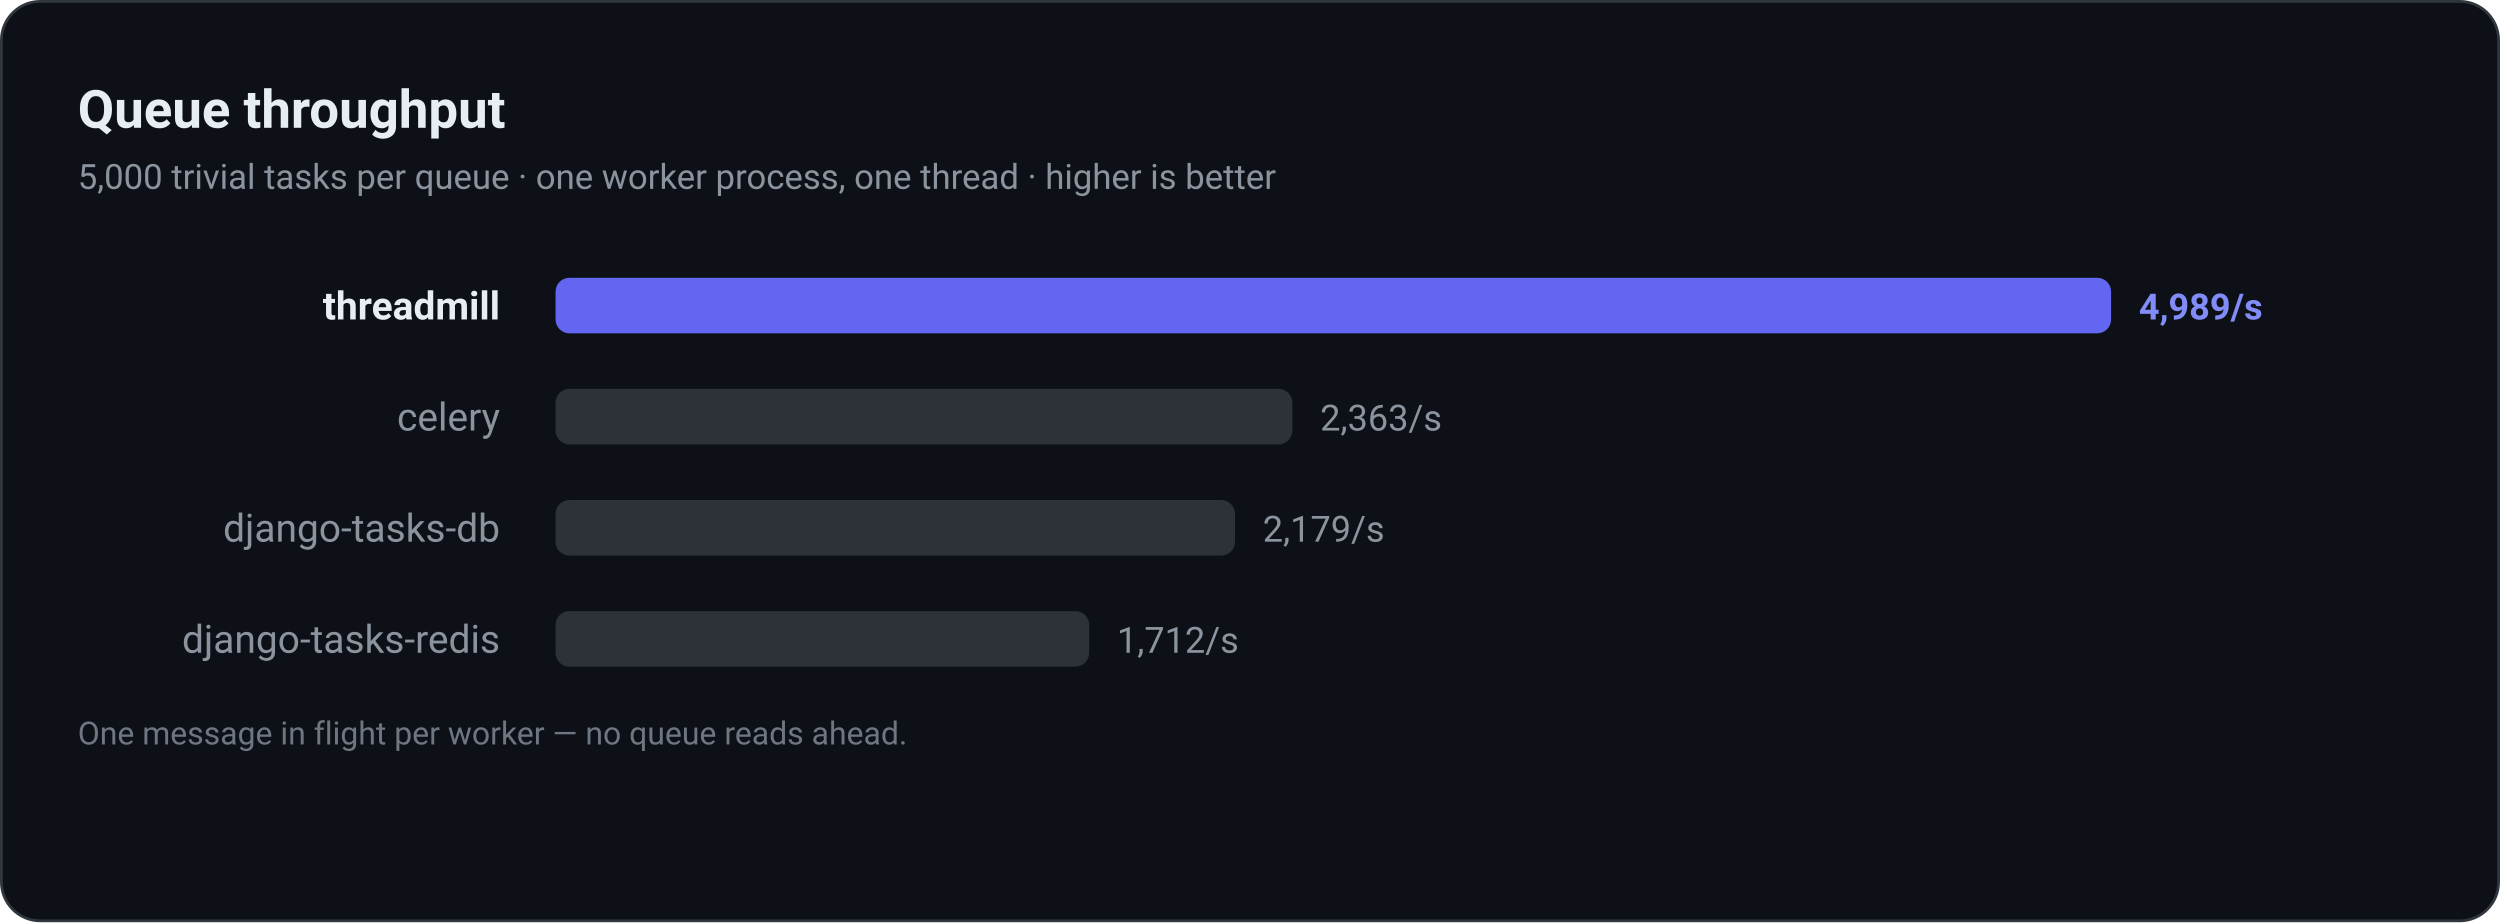
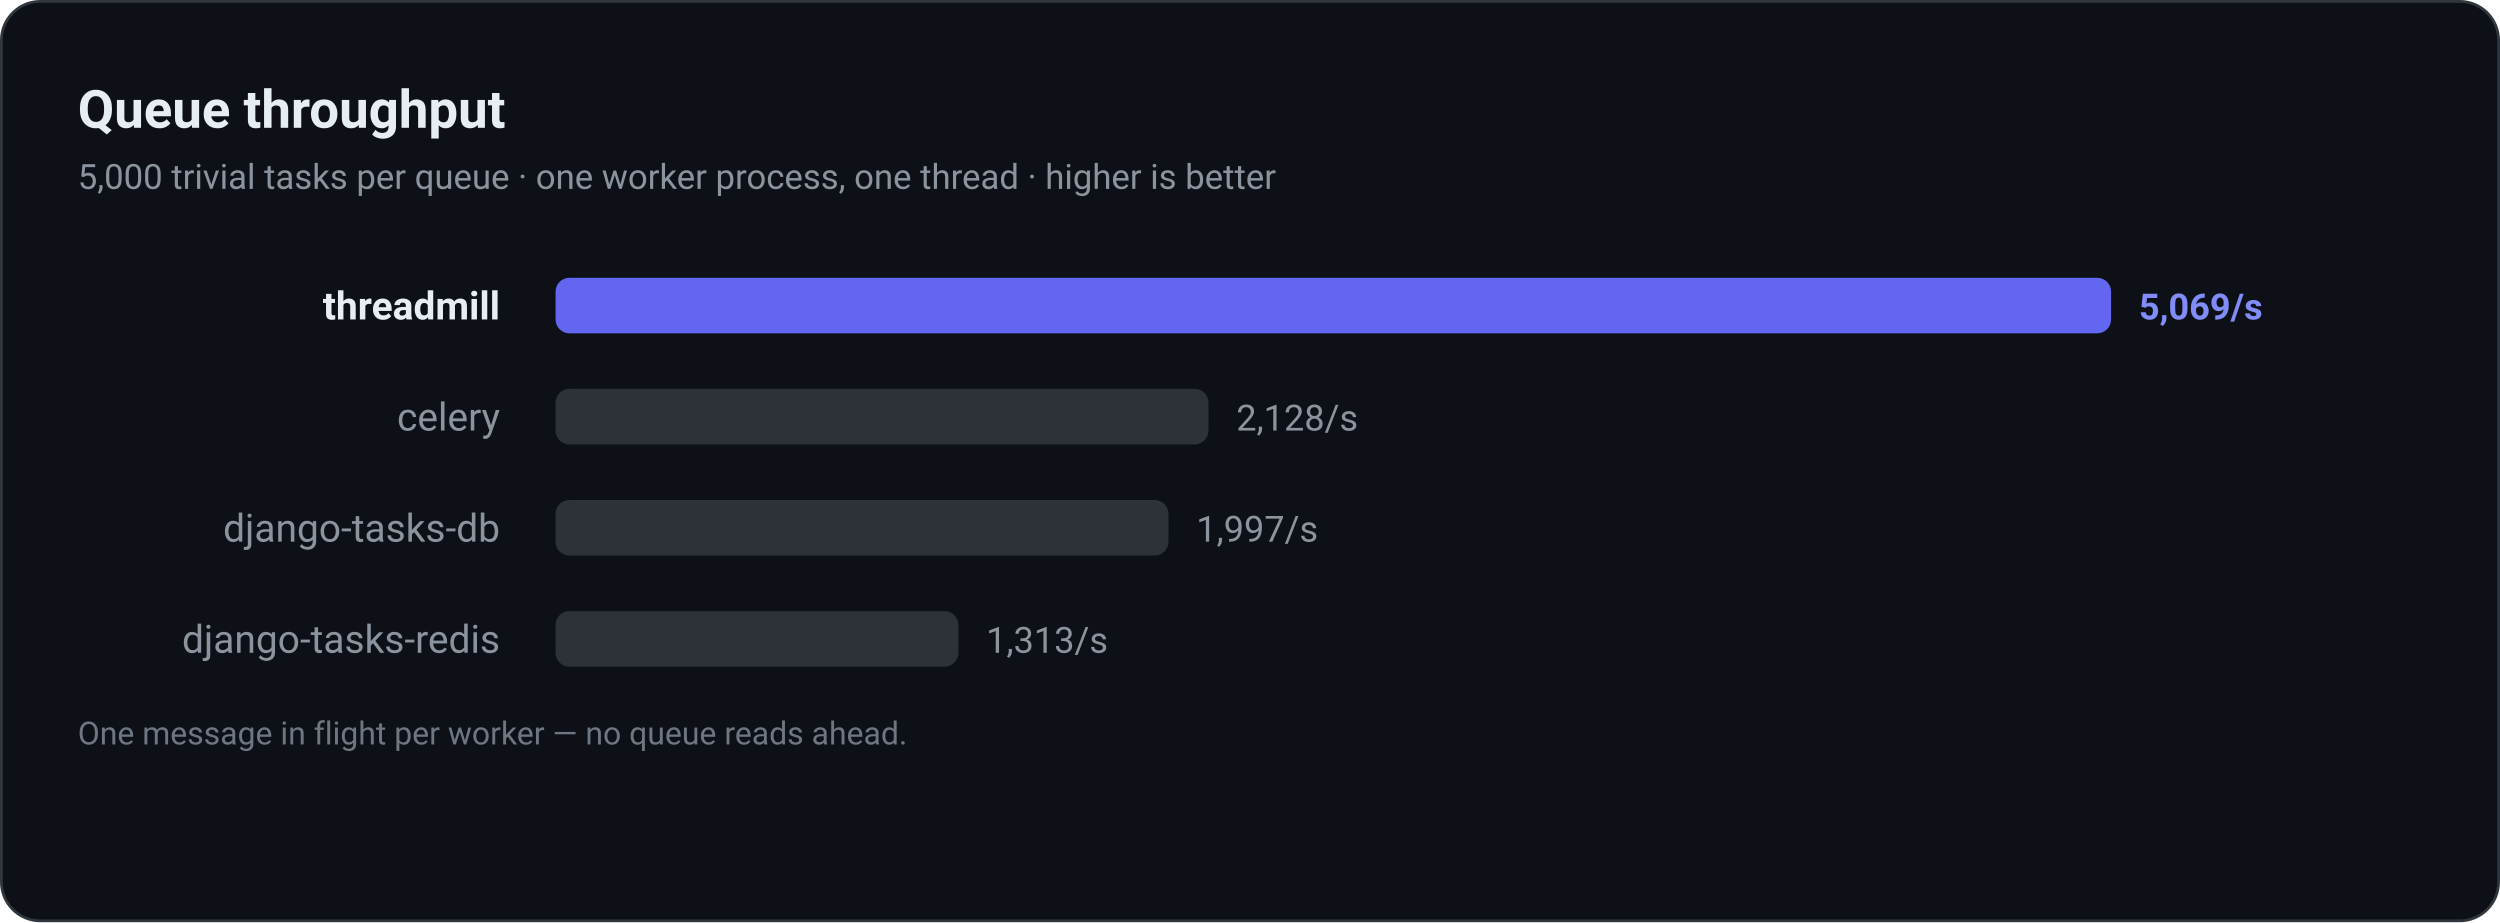
- <svg xmlns="http://www.w3.org/2000/svg" viewBox="0 0 900 332" width="900" height="332" role="img" aria-label="Tasks per second with one worker: threadmill 4,989, celery 2,363, django-tasks-db 2,179, django-tasks-redis 1,712.">
+ <svg xmlns="http://www.w3.org/2000/svg" viewBox="0 0 900 332" width="900" height="332" role="img" aria-label="Tasks per second with one worker: threadmill 5,069, celery 2,128, django-tasks-db 1,997, django-tasks-redis 1,313.">
  <style>svg{max-width:100%;height:auto}</style>
  <rect x="0.5" y="0.5" width="899" height="331" rx="14" fill="#0d1117" stroke="#30363d" />
  <text x="28" y="46" font-family="system-ui, -apple-system, &quot;Segoe UI&quot;, Roboto, &quot;Helvetica Neue&quot;, Arial, sans-serif" font-size="19" font-weight="700" fill="#e6edf3" text-anchor="start">Queue throughput</text>
  <text x="28" y="68" font-family="system-ui, -apple-system, &quot;Segoe UI&quot;, Roboto, &quot;Helvetica Neue&quot;, Arial, sans-serif" font-size="12.5" font-weight="400" fill="#8b949e" text-anchor="start">5,000 trivial tasks per queue · one worker process, one thread · higher is better</text>
  <text x="180" y="115" font-family="system-ui, -apple-system, &quot;Segoe UI&quot;, Roboto, &quot;Helvetica Neue&quot;, Arial, sans-serif" font-size="14" font-weight="700" fill="#e6edf3" text-anchor="end">threadmill</text>
  <rect x="200" y="100" width="560.00" height="20" rx="5" fill="#6366f1" opacity="1" />
-   <text x="770" y="115" font-family="system-ui, -apple-system, &quot;Segoe UI&quot;, Roboto, &quot;Helvetica Neue&quot;, Arial, sans-serif" font-size="13" font-weight="700" fill="#818cf8" text-anchor="start">4,989/s</text>
+   <text x="770" y="115" font-family="system-ui, -apple-system, &quot;Segoe UI&quot;, Roboto, &quot;Helvetica Neue&quot;, Arial, sans-serif" font-size="13" font-weight="700" fill="#818cf8" text-anchor="start">5,069/s</text>
  <text x="180" y="155" font-family="system-ui, -apple-system, &quot;Segoe UI&quot;, Roboto, &quot;Helvetica Neue&quot;, Arial, sans-serif" font-size="14" font-weight="400" fill="#8b949e" text-anchor="end">celery</text>
-   <rect x="200" y="140" width="265.25" height="20" rx="5" fill="#8b949e" opacity="0.25" />
-   <text x="475.254" y="155" font-family="system-ui, -apple-system, &quot;Segoe UI&quot;, Roboto, &quot;Helvetica Neue&quot;, Arial, sans-serif" font-size="13" font-weight="400" fill="#8b949e" text-anchor="start">2,363/s</text>
+   <rect x="200" y="140" width="235.06" height="20" rx="5" fill="#8b949e" opacity="0.25" />
+   <text x="445.059" y="155" font-family="system-ui, -apple-system, &quot;Segoe UI&quot;, Roboto, &quot;Helvetica Neue&quot;, Arial, sans-serif" font-size="13" font-weight="400" fill="#8b949e" text-anchor="start">2,128/s</text>
  <text x="180" y="195" font-family="system-ui, -apple-system, &quot;Segoe UI&quot;, Roboto, &quot;Helvetica Neue&quot;, Arial, sans-serif" font-size="14" font-weight="400" fill="#8b949e" text-anchor="end">django-tasks-db</text>
-   <rect x="200" y="180" width="244.60" height="20" rx="5" fill="#8b949e" opacity="0.25" />
-   <text x="454.595" y="195" font-family="system-ui, -apple-system, &quot;Segoe UI&quot;, Roboto, &quot;Helvetica Neue&quot;, Arial, sans-serif" font-size="13" font-weight="400" fill="#8b949e" text-anchor="start">2,179/s</text>
+   <rect x="200" y="180" width="220.66" height="20" rx="5" fill="#8b949e" opacity="0.25" />
+   <text x="430.665" y="195" font-family="system-ui, -apple-system, &quot;Segoe UI&quot;, Roboto, &quot;Helvetica Neue&quot;, Arial, sans-serif" font-size="13" font-weight="400" fill="#8b949e" text-anchor="start">1,997/s</text>
  <text x="180" y="235" font-family="system-ui, -apple-system, &quot;Segoe UI&quot;, Roboto, &quot;Helvetica Neue&quot;, Arial, sans-serif" font-size="14" font-weight="400" fill="#8b949e" text-anchor="end">django-tasks-redis</text>
-   <rect x="200" y="220" width="192.10" height="20" rx="5" fill="#8b949e" opacity="0.25" />
-   <text x="402.103" y="235" font-family="system-ui, -apple-system, &quot;Segoe UI&quot;, Roboto, &quot;Helvetica Neue&quot;, Arial, sans-serif" font-size="13" font-weight="400" fill="#8b949e" text-anchor="start">1,712/s</text>
+   <rect x="200" y="220" width="145.02" height="20" rx="5" fill="#8b949e" opacity="0.25" />
+   <text x="355.018" y="235" font-family="system-ui, -apple-system, &quot;Segoe UI&quot;, Roboto, &quot;Helvetica Neue&quot;, Arial, sans-serif" font-size="13" font-weight="400" fill="#8b949e" text-anchor="start">1,313/s</text>
  <text x="28" y="268" font-family="system-ui, -apple-system, &quot;Segoe UI&quot;, Roboto, &quot;Helvetica Neue&quot;, Arial, sans-serif" font-size="11.5" font-weight="400" fill="#6e7681" text-anchor="start">One message in flight per worker — no queue reads ahead.</text>
</svg>
